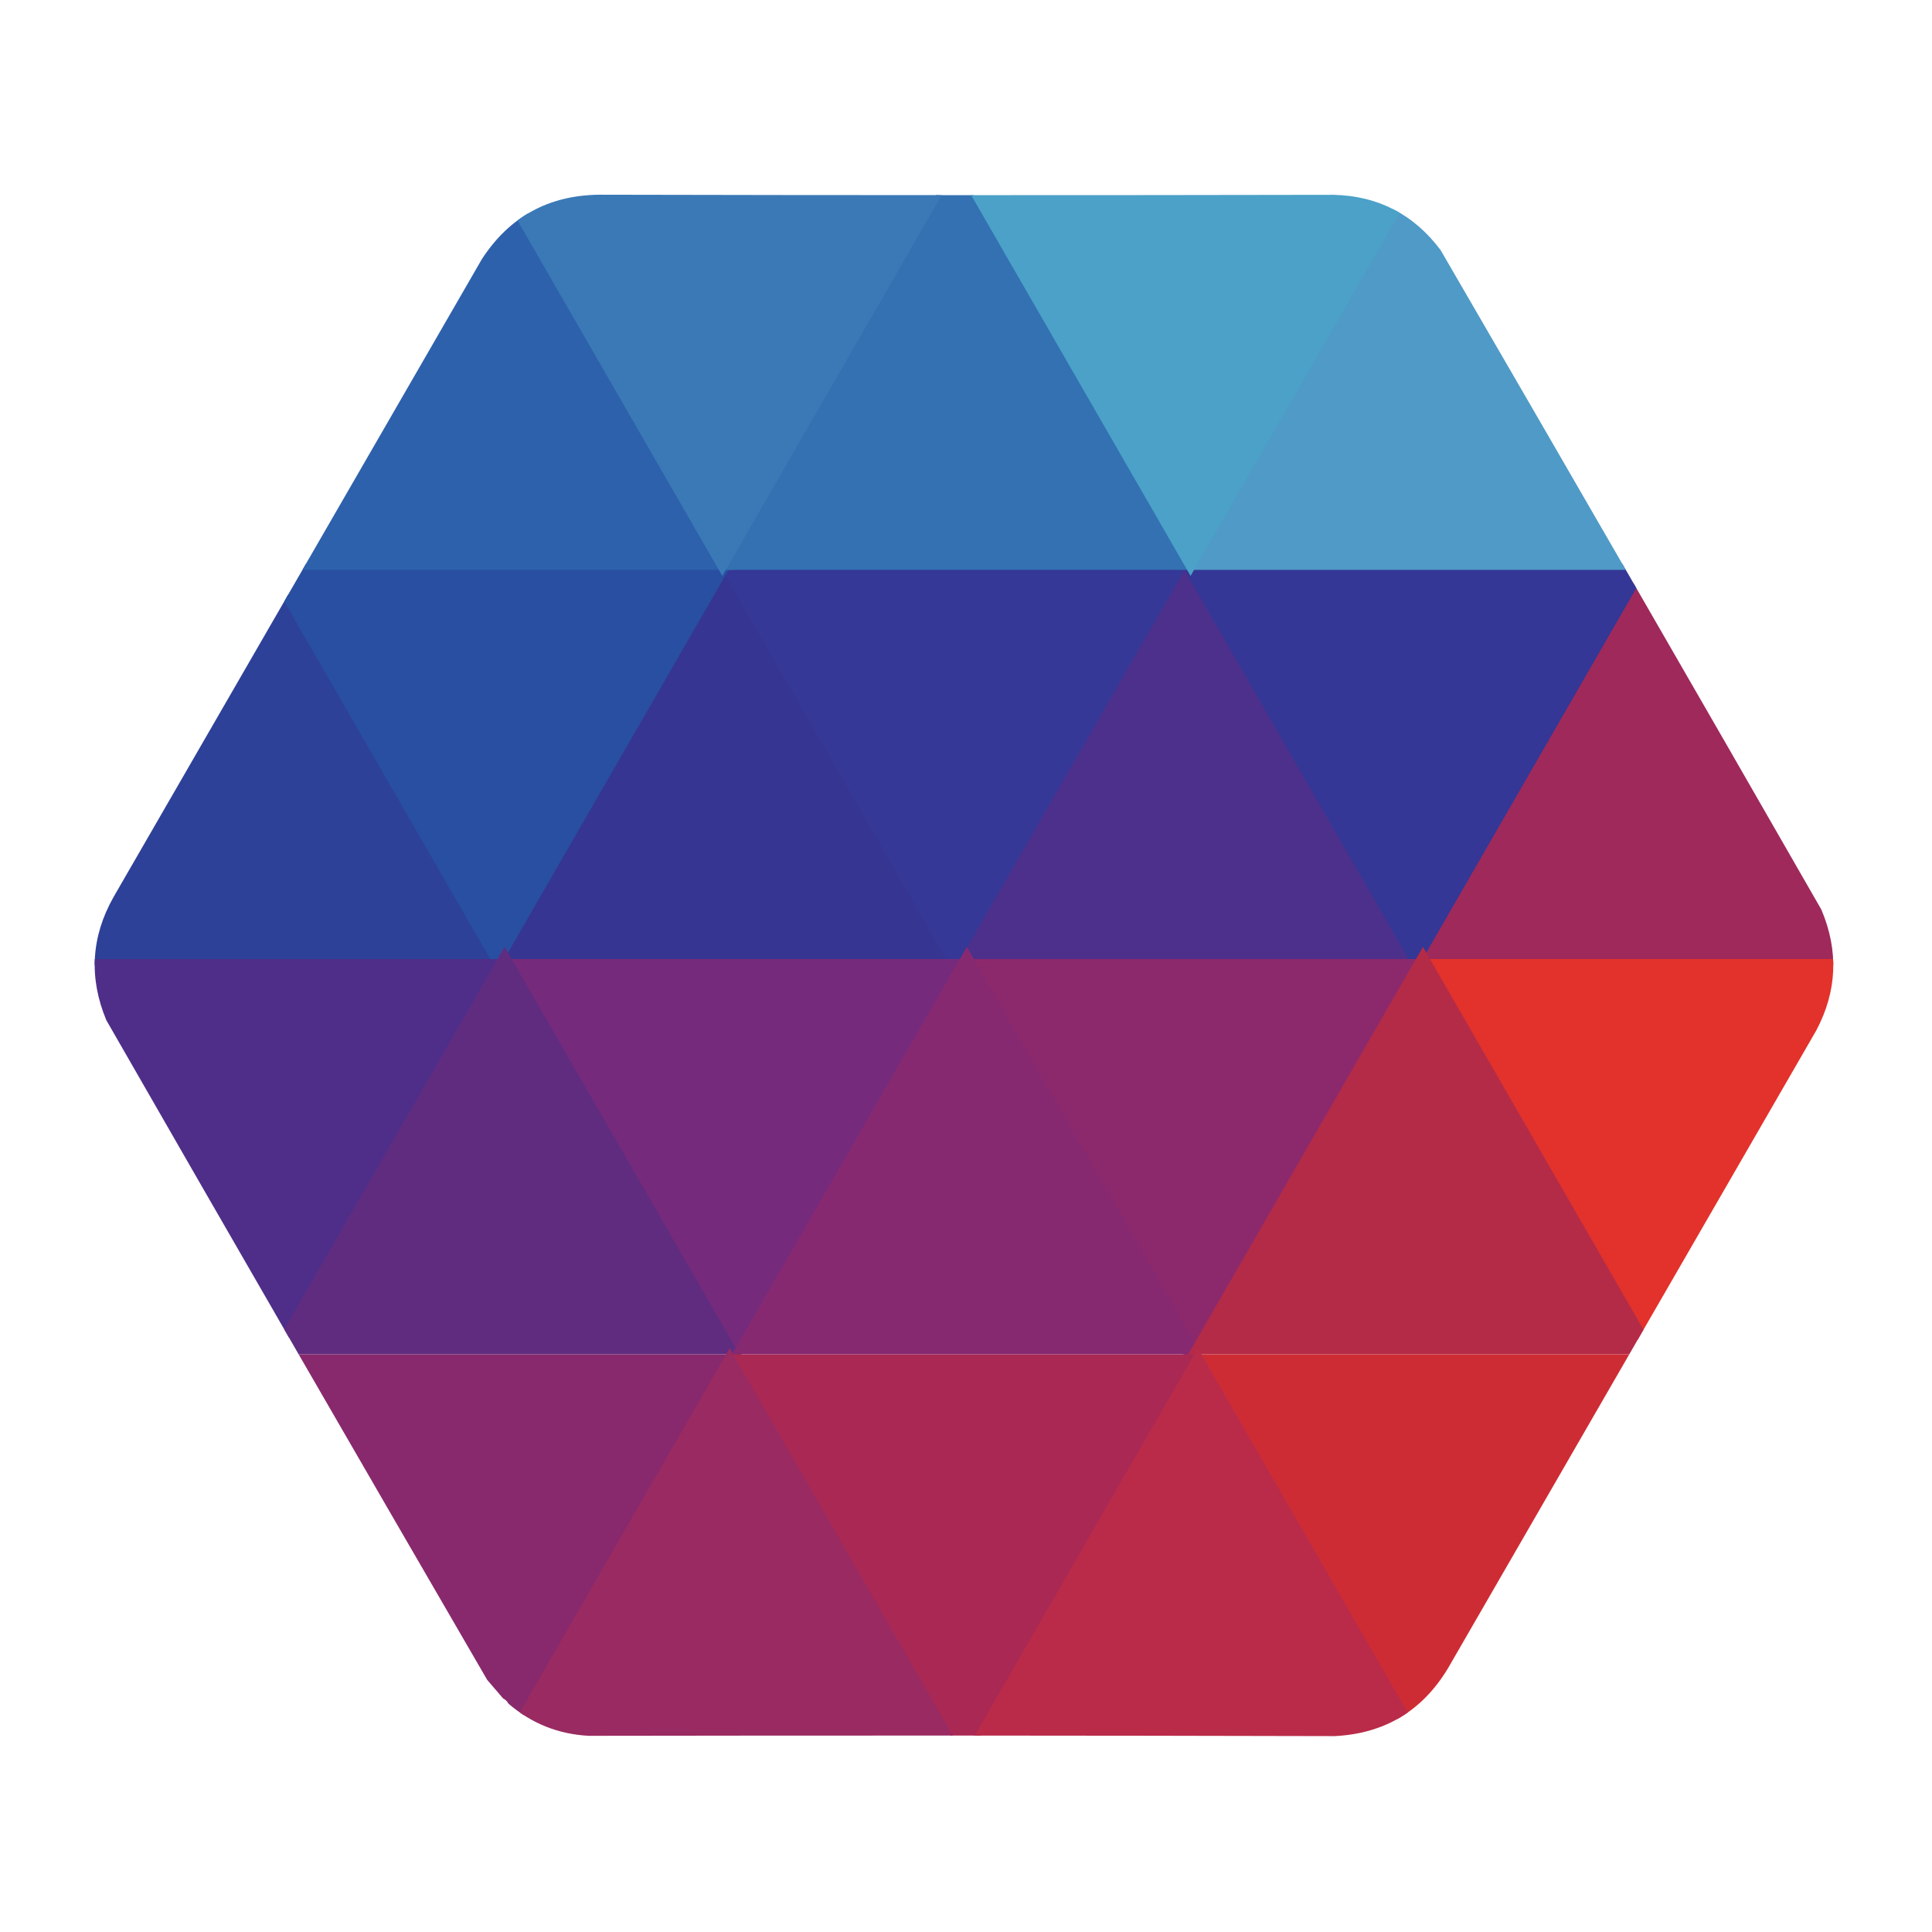
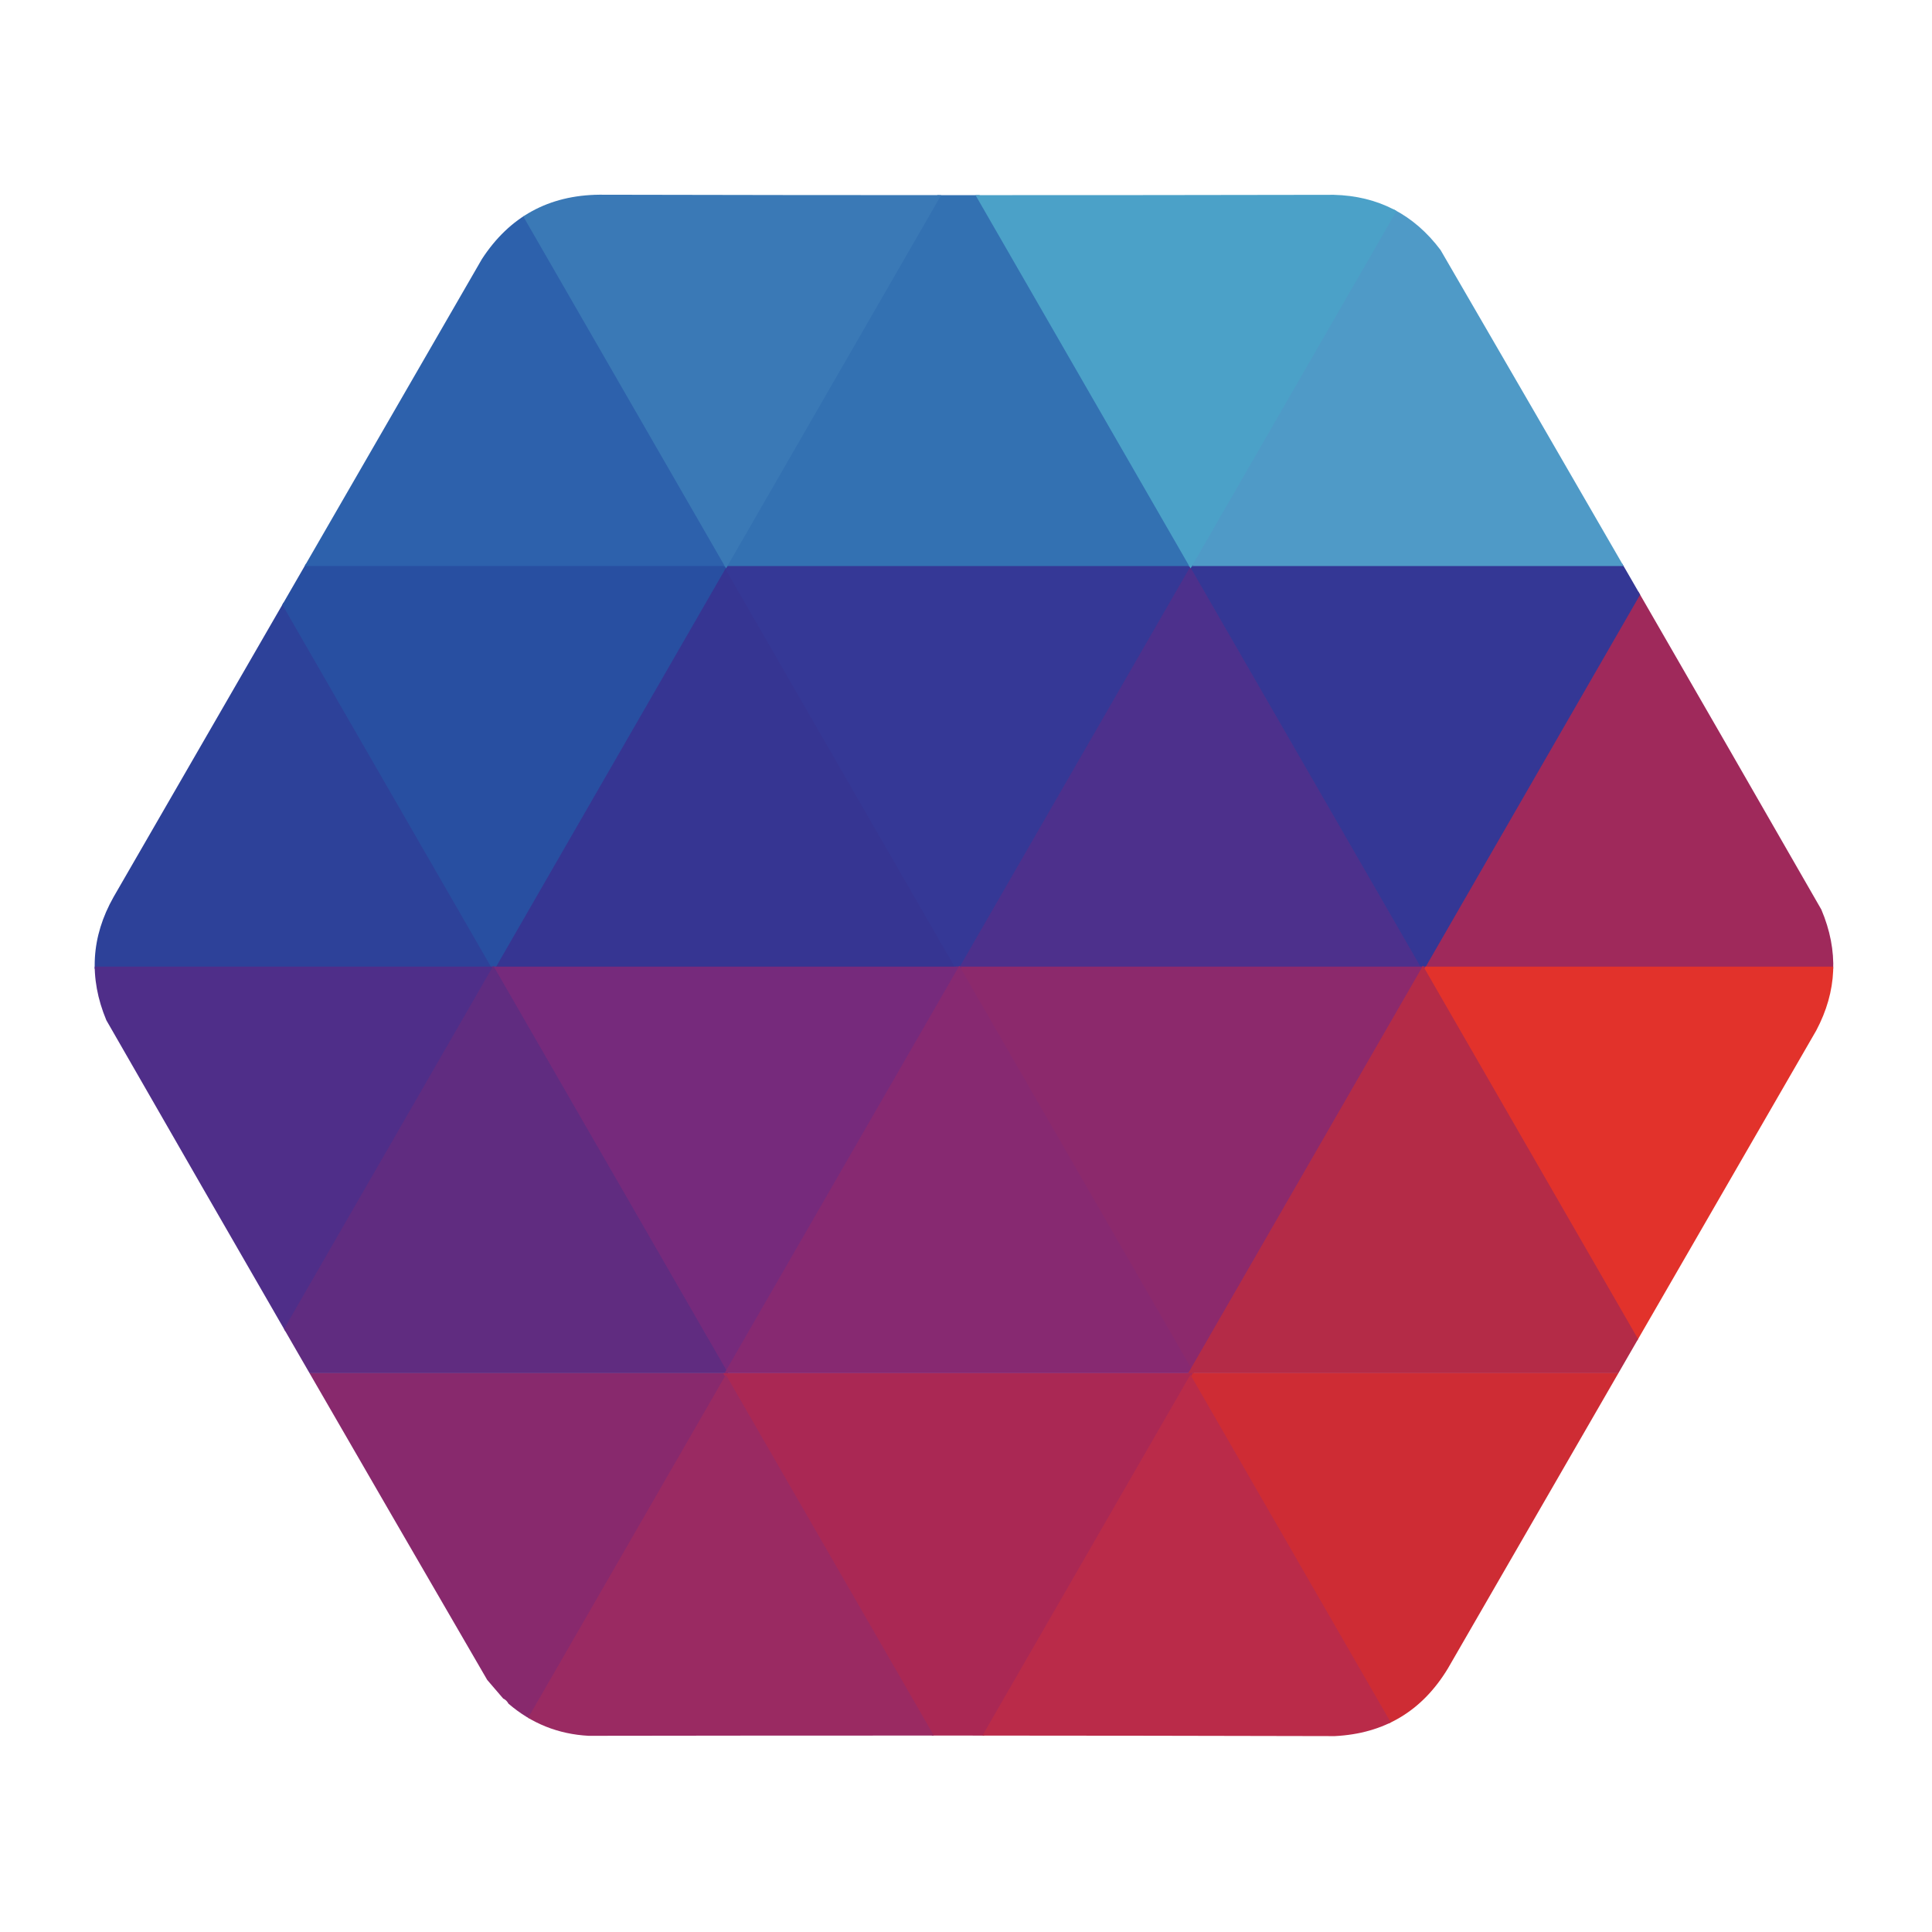
<svg xmlns="http://www.w3.org/2000/svg" width="512" height="512" viewBox="0 0 512 512">
  <clipPath id="clipPath1">
    <path clip-rule="evenodd" d="M 134.749 451.486 C 134.417 450.862 133.951 450.41 133.354 450.136 C 131.952 448.482 130.539 446.834 129.115 445.193 C 95.317 387.009 61.672 328.734 28.181 270.371 C 23.502 259.142 24.143 248.251 30.103 237.7 C 62.642 181.348 95.181 124.995 127.719 68.643 C 135.035 57.415 145.406 51.734 158.834 51.602 C 223.72 51.747 288.594 51.756 353.455 51.629 C 365.212 51.923 374.644 56.793 381.751 66.238 C 415.55 124.423 449.195 182.697 482.684 241.06 C 487.306 251.998 486.851 262.678 481.322 273.1 C 448.784 329.443 416.244 385.796 383.706 442.158 C 376.878 453.452 366.883 459.43 353.719 460.086 C 287.798 459.924 221.887 459.897 155.989 460.007 C 147.924 459.574 140.844 456.733 134.749 451.486 Z" />
  </clipPath>
  <g id="Associer" clip-path="url(#clipPath1)">
    <g id="Ligne-2">
-       <path id="Triangle" fill="#2d4199" fill-rule="evenodd" stroke="none" d="M 70.887 147.791 L 8.665 255.773 L 133.11 255.773 Z" />
-       <path id="Triangle-copie-3" fill="#9f295b" fill-rule="evenodd" stroke="none" d="M 436.735 147.791 L 374.512 255.773 L 498.957 255.773 Z" />
-       <path id="Triangle-copie" fill="#363592" fill-rule="evenodd" stroke="none" d="M 193.374 147.791 L 131.151 255.773 L 255.596 255.773 Z" />
-       <path id="Triangle-copie-2" fill="#4d308c" fill-rule="evenodd" stroke="none" d="M 314.248 147.791 L 252.026 255.773 L 376.471 255.773 Z" />
+       <path id="Triangle" fill="#2d4199" fill-rule="evenodd" stroke="none" d="M 68.887 148.791 L 6.665 256.773 L 131.11 256.773 Z" />
+       <path id="Triangle-copie-3" fill="#9f295b" fill-rule="evenodd" stroke="none" d="M 438.735 148.791 L 376.512 256.773 L 500.957 256.773 Z" />
+       <path id="Triangle-copie" fill="#363592" fill-rule="evenodd" stroke="none" d="M 192.374 148.791 L 130.151 256.773 L 254.596 256.773 Z" />
+       <path id="Triangle-copie-2" fill="#4d308c" fill-rule="evenodd" stroke="none" d="M 315.248 148.791 L 253.026 256.773 L 377.471 256.773 Z" />
+       <path id="path1" fill="#343795" fill-rule="evenodd" stroke="none" d="M 377.148 257.384 L 439.371 149.403 L 314.926 149.403 Z" />
+       <path id="path2" fill="#353896" fill-rule="evenodd" stroke="none" d="M 253.662 257.384 L 315.885 149.403 L 191.44 149.403 Z" />
+       <path id="path3" fill="#284fa1" fill-rule="evenodd" stroke="none" d="M 130.787 257.384 L 193.01 149.403 L 68.565 149.403 Z" />
    </g>
    <g id="Ligne-2-inv">
-       <path id="path1" fill="#343795" fill-rule="evenodd" stroke="none" d="M 375.148 257.384 L 437.371 149.403 L 312.926 149.403 Z" />
-       <path id="path2" fill="#353896" fill-rule="evenodd" stroke="none" d="M 252.662 257.384 L 314.885 149.403 L 190.44 149.403 Z" />
-       <path id="path3" fill="#284fa1" fill-rule="evenodd" stroke="none" d="M 131.787 257.384 L 194.01 149.403 L 69.565 149.403 Z" />
-       <path id="Triangle-copie-8" fill="#4f9ac7" fill-rule="evenodd" stroke="none" d="M 377.103 43.033 L 314.881 151.015 L 439.326 151.015 Z" />
-       <path id="Triangle-copie-7" fill="#2d61ac" fill-rule="evenodd" stroke="none" d="M 132.13 43.033 L 69.908 151.015 L 194.353 151.015 Z" />
-       <path id="Triangle-copie-6" fill="#3371b2" fill-rule="evenodd" stroke="none" d="M 253.005 43.033 L 190.783 151.015 L 315.228 151.015 Z" />
-       <path id="Triangle-copie-5" fill="#4ba1c8" fill-rule="evenodd" stroke="none" d="M 315.517 152.626 L 377.739 44.645 L 253.294 44.645 Z" />
-       <path id="Triangle-copie-4" fill="#3a79b6" fill-rule="evenodd" stroke="none" d="M 191.419 152.626 L 253.641 44.645 L 129.196 44.645 Z" />
+       <path id="Triangle-copie-8" fill="#4f9ac7" fill-rule="evenodd" stroke="none" d="M 377.103 42.033 L 314.881 150.015 L 439.326 150.015 Z" />
+       <path id="Triangle-copie-7" fill="#2d61ac" fill-rule="evenodd" stroke="none" d="M 130.13 42.033 L 67.908 150.015 L 192.353 150.015 Z" />
+       <path id="Triangle-copie-6" fill="#3371b2" fill-rule="evenodd" stroke="none" d="M 254.005 42.033 L 191.783 150.015 L 316.228 150.015 Z" />
+       <path id="Triangle-copie-5" fill="#4ba1c8" fill-rule="evenodd" stroke="none" d="M 315.517 150.626 L 377.739 42.645 L 253.294 42.645 Z" />
+       <path id="Triangle-copie-4" fill="#3a79b6" fill-rule="evenodd" stroke="none" d="M 192.419 150.626 L 254.641 42.645 L 130.196 42.645 Z" />
    </g>
    <g id="Ligne-3">
-       <path id="path4" fill="#e2322b" fill-rule="evenodd" stroke="none" d="M 437.999 362.142 L 500.222 254.161 L 375.777 254.161 Z" />
-       <path id="path5" fill="#4f2e89" fill-rule="evenodd" stroke="none" d="M 72.152 362.142 L 134.374 254.161 L 9.93 254.161 Z" />
-       <path id="path6" fill="#8c296c" fill-rule="evenodd" stroke="none" d="M 315.513 362.142 L 377.735 254.161 L 253.291 254.161 Z" />
-       <path id="path7" fill="#762a7c" fill-rule="evenodd" stroke="none" d="M 194.638 362.142 L 256.861 254.161 L 132.416 254.161 Z" />
-       <path id="path8" fill="#602c80" fill-rule="evenodd" stroke="none" d="M 133.738 250.938 L 71.516 358.919 L 195.961 358.919 Z" />
-       <path id="path9" fill="#872971" fill-rule="evenodd" stroke="none" d="M 256.225 250.938 L 194.002 358.919 L 318.447 358.919 Z" />
-       <path id="path10" fill="#b42b47" fill-rule="evenodd" stroke="none" d="M 377.099 250.938 L 314.877 358.919 L 439.322 358.919 Z" />
+       <path id="path4" fill="#e2322b" fill-rule="evenodd" stroke="none" d="M 438.999 364.142 L 501.222 256.161 L 376.777 256.161 Z" />
+       <path id="path5" fill="#4f2e89" fill-rule="evenodd" stroke="none" d="M 69.152 364.142 L 131.374 256.161 L 6.93 256.161 Z" />
+       <path id="path6" fill="#8c296c" fill-rule="evenodd" stroke="none" d="M 315.513 364.142 L 377.735 256.161 L 253.291 256.161 Z" />
+       <path id="path7" fill="#762a7c" fill-rule="evenodd" stroke="none" d="M 192.638 364.142 L 254.861 256.161 L 130.416 256.161 Z" />
+       <path id="path8" fill="#602c80" fill-rule="evenodd" stroke="none" d="M 130.738 255.938 L 68.516 363.919 L 192.961 363.919 Z" />
+       <path id="path9" fill="#872971" fill-rule="evenodd" stroke="none" d="M 254.225 255.938 L 192.002 363.919 L 316.447 363.919 Z" />
+       <path id="path10" fill="#b42b47" fill-rule="evenodd" stroke="none" d="M 377.099 255.938 L 314.877 363.919 L 439.322 363.919 Z" />
    </g>
    <g id="Ligne-3-inv">
-       <path id="path11" fill="#88296d" fill-rule="evenodd" stroke="none" d="M 131.784 466.9 L 194.006 358.919 L 69.561 358.919 Z" />
-       <path id="path12" fill="#ce2c34" fill-rule="evenodd" stroke="none" d="M 376.756 466.9 L 438.979 358.919 L 314.534 358.919 Z" />
-       <path id="path13" fill="#aa2854" fill-rule="evenodd" stroke="none" d="M 255.882 466.9 L 318.104 358.919 L 193.659 358.919 Z" />
-       <path id="path14" fill="#9a2a62" fill-rule="evenodd" stroke="none" d="M 193.37 357.307 L 131.147 465.289 L 255.592 465.289 Z" />
-       <path id="path15" fill="#ba2b49" fill-rule="evenodd" stroke="none" d="M 317.468 357.307 L 255.245 465.289 L 379.69 465.289 Z" />
+       <path id="path11" fill="#88296d" fill-rule="evenodd" stroke="none" d="M 130.784 471.9 L 193.006 363.919 L 68.561 363.919 Z" />
+       <path id="path12" fill="#ce2c34" fill-rule="evenodd" stroke="none" d="M 376.756 471.9 L 438.979 363.919 L 314.534 363.919 Z" />
+       <path id="path13" fill="#aa2854" fill-rule="evenodd" stroke="none" d="M 253.882 471.9 L 316.104 363.919 L 191.659 363.919 Z" />
+       <path id="path14" fill="#9a2a62" fill-rule="evenodd" stroke="none" d="M 192.37 364.307 L 130.147 472.289 L 254.592 472.289 Z" />
+       <path id="path15" fill="#ba2b49" fill-rule="evenodd" stroke="none" d="M 315.468 364.307 L 253.245 472.289 L 377.69 472.289 Z" />
    </g>
  </g>
</svg>
